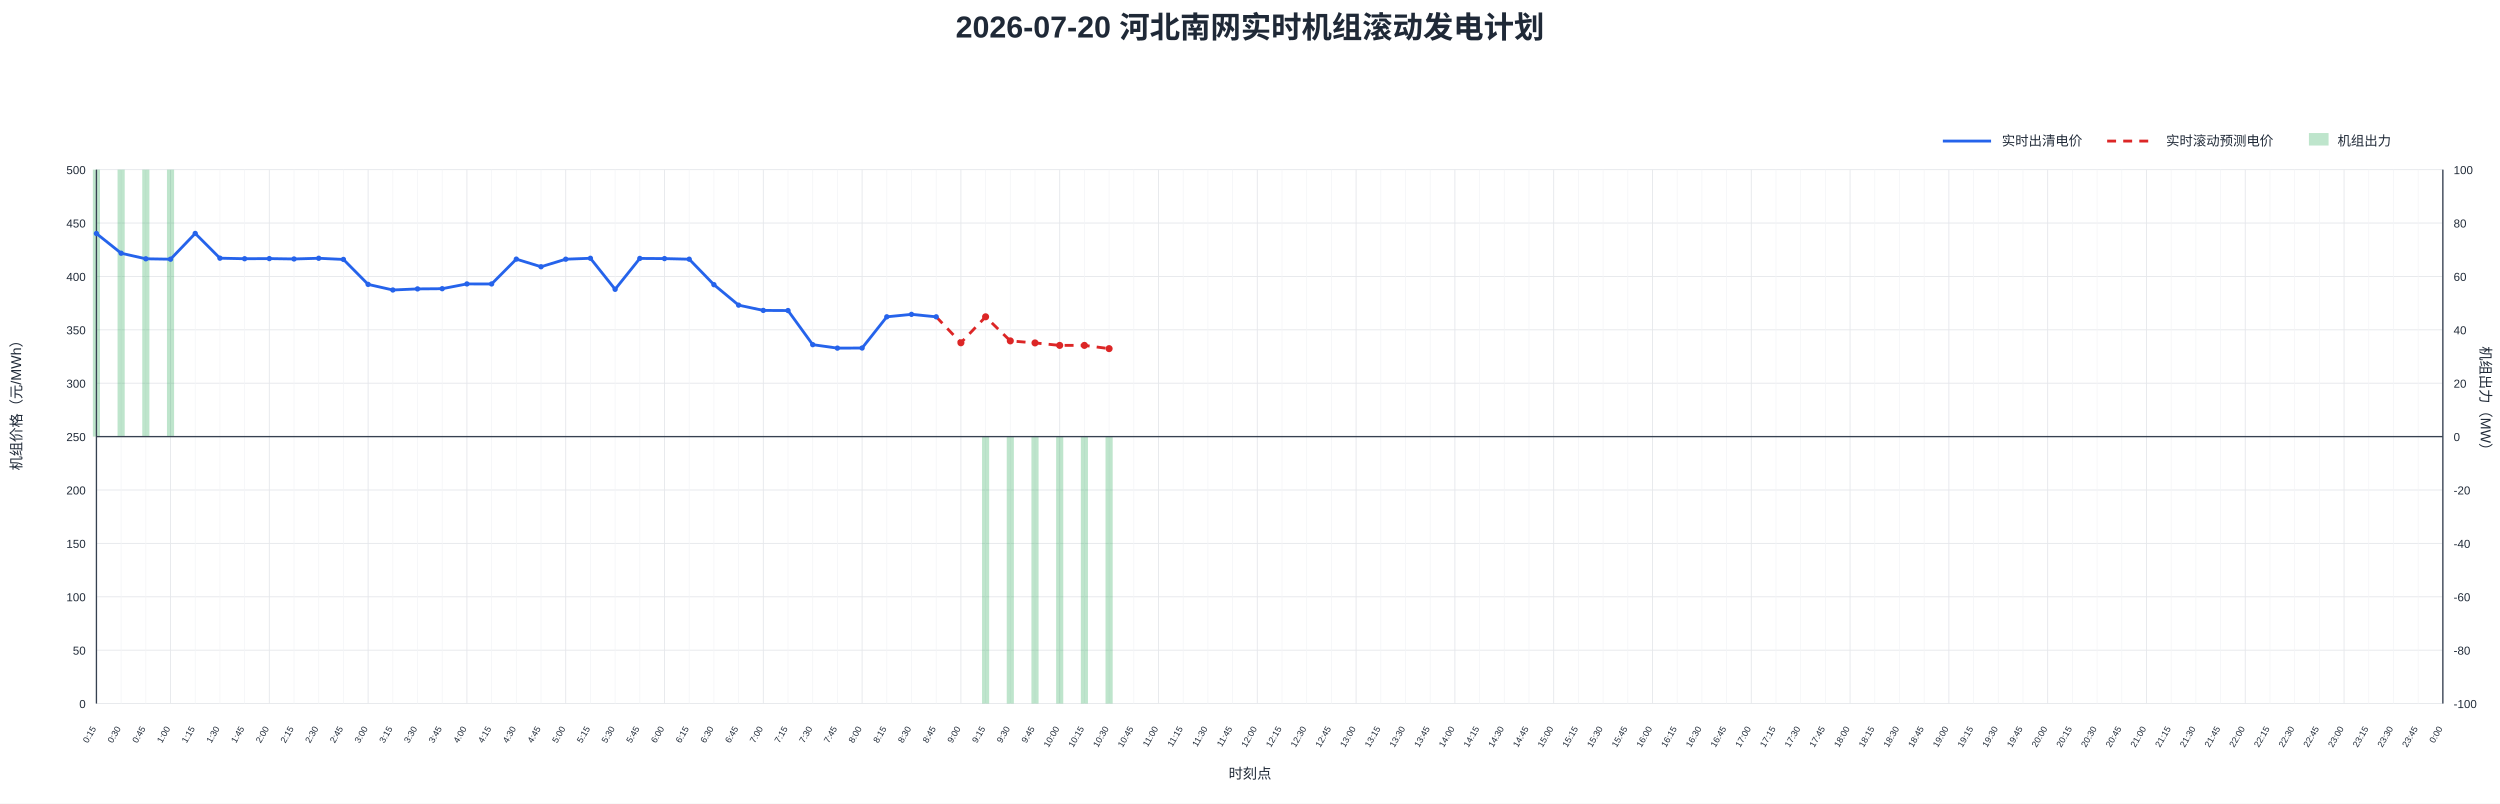
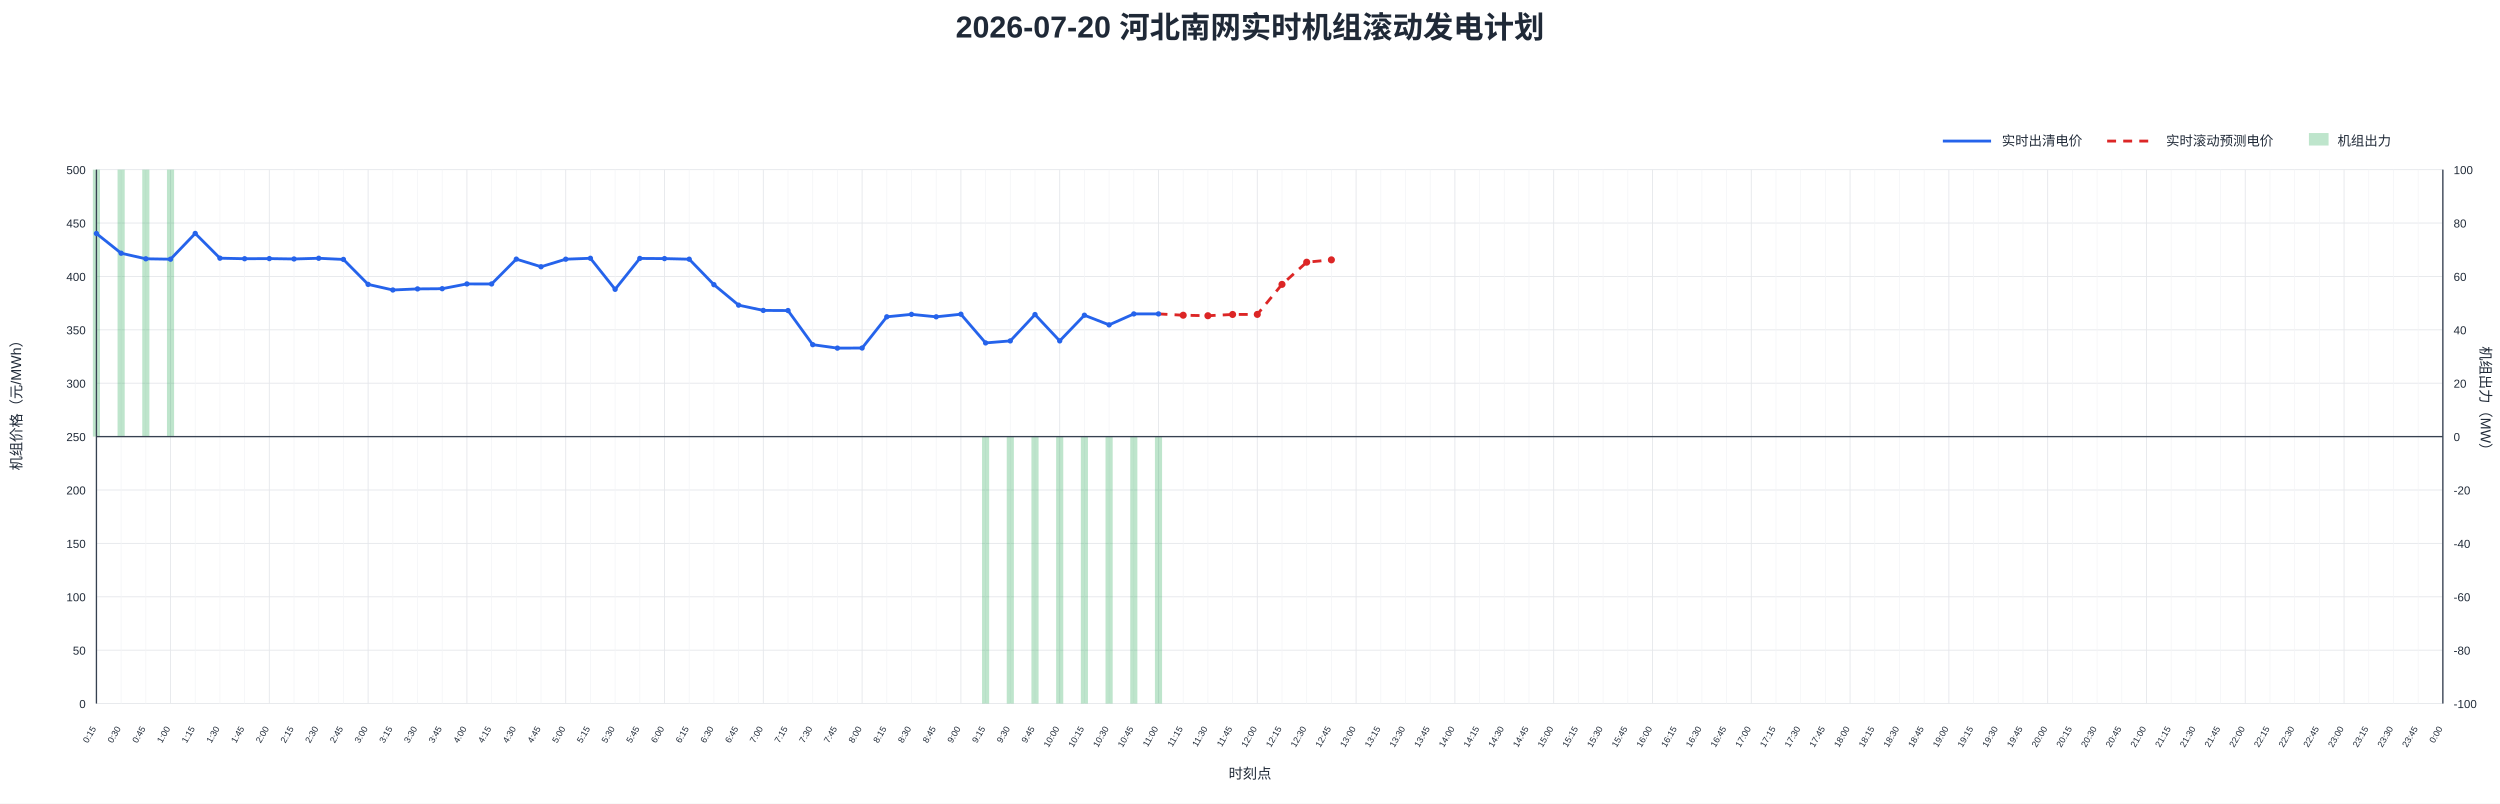
<svg xmlns="http://www.w3.org/2000/svg" width="2800" height="900" viewBox="0 0 2800 900" data-plot-left="108" data-plot-right="2736" data-plot-top="190" data-plot-bottom="788">
  <style>
text{font-family:'Microsoft YaHei','SimHei',Arial,sans-serif;fill:#1f2937}
.axis{stroke:#374151;stroke-width:1.5}
.grid{stroke:#e5e7eb;stroke-width:1}
.minor{stroke:#f3f4f6;stroke-width:0.8}
.actual{fill:none;stroke:#2563eb;stroke-width:3.2}
.forecast{fill:none;stroke:#dc2626;stroke-width:3.2;stroke-dasharray:10 8}
.bar{fill:#16a34a;fill-opacity:0.28}
.hover-zone{fill:#ffffff;fill-opacity:0;cursor:crosshair}
.hover-line{stroke:#111827;stroke-width:1.4;stroke-dasharray:6 5;opacity:0}
.tooltip{opacity:0;pointer-events:none}
.tooltip-bg{fill:#111827;fill-opacity:.72;stroke:#ffffff;stroke-width:1.2}
.tooltip text{fill:#ffffff;font-size:15px}
</style>
  <rect width="100%" height="100%" fill="#ffffff" />
  <text x="1400.0" y="42" text-anchor="middle" font-size="34" font-weight="700">2026-07-20 河北南网实时机组滚动发电计划</text>
  <text x="2748" y="793.00" text-anchor="start" font-size="13" fill="#166534">-100</text>
  <text x="2748" y="733.20" text-anchor="start" font-size="13" fill="#166534">-80</text>
  <text x="2748" y="673.40" text-anchor="start" font-size="13" fill="#166534">-60</text>
  <text x="2748" y="613.60" text-anchor="start" font-size="13" fill="#166534">-40</text>
  <text x="2748" y="553.80" text-anchor="start" font-size="13" fill="#166534">-20</text>
  <text x="2748" y="494.00" text-anchor="start" font-size="13" fill="#166534">0</text>
  <text x="2748" y="434.20" text-anchor="start" font-size="13" fill="#166534">20</text>
  <text x="2748" y="374.40" text-anchor="start" font-size="13" fill="#166534">40</text>
  <text x="2748" y="314.60" text-anchor="start" font-size="13" fill="#166534">60</text>
  <text x="2748" y="254.80" text-anchor="start" font-size="13" fill="#166534">80</text>
  <text x="2748" y="195.00" text-anchor="start" font-size="13" fill="#166534">100</text>
  <line class="grid" x1="108" y1="788.00" x2="2736" y2="788.00" />
  <text x="96" y="793.00" text-anchor="end" font-size="13">0</text>
  <line class="grid" x1="108" y1="728.20" x2="2736" y2="728.20" />
  <text x="96" y="733.20" text-anchor="end" font-size="13">50</text>
  <line class="grid" x1="108" y1="668.40" x2="2736" y2="668.40" />
  <text x="96" y="673.40" text-anchor="end" font-size="13">100</text>
  <line class="grid" x1="108" y1="608.60" x2="2736" y2="608.60" />
  <text x="96" y="613.60" text-anchor="end" font-size="13">150</text>
  <line class="grid" x1="108" y1="548.80" x2="2736" y2="548.80" />
  <text x="96" y="553.80" text-anchor="end" font-size="13">200</text>
  <line class="grid" x1="108" y1="489.00" x2="2736" y2="489.00" />
  <text x="96" y="494.00" text-anchor="end" font-size="13">250</text>
  <line class="grid" x1="108" y1="429.20" x2="2736" y2="429.20" />
  <text x="96" y="434.20" text-anchor="end" font-size="13">300</text>
  <line class="grid" x1="108" y1="369.40" x2="2736" y2="369.40" />
  <text x="96" y="374.40" text-anchor="end" font-size="13">350</text>
  <line class="grid" x1="108" y1="309.60" x2="2736" y2="309.60" />
  <text x="96" y="314.60" text-anchor="end" font-size="13">400</text>
  <line class="grid" x1="108" y1="249.80" x2="2736" y2="249.80" />
  <text x="96" y="254.80" text-anchor="end" font-size="13">450</text>
  <line class="grid" x1="108" y1="190.00" x2="2736" y2="190.00" />
  <text x="96" y="195.00" text-anchor="end" font-size="13">500</text>
  <line class="grid minor" x1="108.00" y1="190" x2="108.00" y2="788" />
  <text x="108.00" y="816" text-anchor="end" font-size="10" transform="rotate(-60 108.00 816)">0:15</text>
  <line class="grid minor" x1="135.66" y1="190" x2="135.66" y2="788" />
  <text x="135.66" y="816" text-anchor="end" font-size="10" transform="rotate(-60 135.66 816)">0:30</text>
  <line class="grid minor" x1="163.33" y1="190" x2="163.33" y2="788" />
  <text x="163.33" y="816" text-anchor="end" font-size="10" transform="rotate(-60 163.33 816)">0:45</text>
  <line class="grid" x1="190.99" y1="190" x2="190.99" y2="788" />
  <text x="190.99" y="816" text-anchor="end" font-size="10" transform="rotate(-60 190.99 816)">1:00</text>
  <line class="grid minor" x1="218.65" y1="190" x2="218.65" y2="788" />
  <text x="218.65" y="816" text-anchor="end" font-size="10" transform="rotate(-60 218.65 816)">1:15</text>
  <line class="grid minor" x1="246.32" y1="190" x2="246.32" y2="788" />
  <text x="246.32" y="816" text-anchor="end" font-size="10" transform="rotate(-60 246.32 816)">1:30</text>
  <line class="grid minor" x1="273.98" y1="190" x2="273.98" y2="788" />
  <text x="273.98" y="816" text-anchor="end" font-size="10" transform="rotate(-60 273.98 816)">1:45</text>
  <line class="grid" x1="301.64" y1="190" x2="301.64" y2="788" />
  <text x="301.64" y="816" text-anchor="end" font-size="10" transform="rotate(-60 301.64 816)">2:00</text>
  <line class="grid minor" x1="329.31" y1="190" x2="329.31" y2="788" />
  <text x="329.31" y="816" text-anchor="end" font-size="10" transform="rotate(-60 329.31 816)">2:15</text>
  <line class="grid minor" x1="356.97" y1="190" x2="356.97" y2="788" />
  <text x="356.97" y="816" text-anchor="end" font-size="10" transform="rotate(-60 356.97 816)">2:30</text>
  <line class="grid minor" x1="384.63" y1="190" x2="384.63" y2="788" />
  <text x="384.63" y="816" text-anchor="end" font-size="10" transform="rotate(-60 384.63 816)">2:45</text>
  <line class="grid" x1="412.29" y1="190" x2="412.29" y2="788" />
  <text x="412.29" y="816" text-anchor="end" font-size="10" transform="rotate(-60 412.29 816)">3:00</text>
  <line class="grid minor" x1="439.96" y1="190" x2="439.96" y2="788" />
  <text x="439.96" y="816" text-anchor="end" font-size="10" transform="rotate(-60 439.96 816)">3:15</text>
  <line class="grid minor" x1="467.62" y1="190" x2="467.62" y2="788" />
  <text x="467.62" y="816" text-anchor="end" font-size="10" transform="rotate(-60 467.62 816)">3:30</text>
  <line class="grid minor" x1="495.28" y1="190" x2="495.28" y2="788" />
  <text x="495.28" y="816" text-anchor="end" font-size="10" transform="rotate(-60 495.28 816)">3:45</text>
  <line class="grid" x1="522.95" y1="190" x2="522.95" y2="788" />
  <text x="522.95" y="816" text-anchor="end" font-size="10" transform="rotate(-60 522.95 816)">4:00</text>
  <line class="grid minor" x1="550.61" y1="190" x2="550.61" y2="788" />
  <text x="550.61" y="816" text-anchor="end" font-size="10" transform="rotate(-60 550.61 816)">4:15</text>
  <line class="grid minor" x1="578.27" y1="190" x2="578.27" y2="788" />
  <text x="578.27" y="816" text-anchor="end" font-size="10" transform="rotate(-60 578.27 816)">4:30</text>
  <line class="grid minor" x1="605.94" y1="190" x2="605.94" y2="788" />
  <text x="605.94" y="816" text-anchor="end" font-size="10" transform="rotate(-60 605.94 816)">4:45</text>
  <line class="grid" x1="633.60" y1="190" x2="633.60" y2="788" />
  <text x="633.60" y="816" text-anchor="end" font-size="10" transform="rotate(-60 633.60 816)">5:00</text>
  <line class="grid minor" x1="661.26" y1="190" x2="661.26" y2="788" />
  <text x="661.26" y="816" text-anchor="end" font-size="10" transform="rotate(-60 661.26 816)">5:15</text>
  <line class="grid minor" x1="688.93" y1="190" x2="688.93" y2="788" />
  <text x="688.93" y="816" text-anchor="end" font-size="10" transform="rotate(-60 688.93 816)">5:30</text>
  <line class="grid minor" x1="716.59" y1="190" x2="716.59" y2="788" />
  <text x="716.59" y="816" text-anchor="end" font-size="10" transform="rotate(-60 716.59 816)">5:45</text>
  <line class="grid" x1="744.25" y1="190" x2="744.25" y2="788" />
  <text x="744.25" y="816" text-anchor="end" font-size="10" transform="rotate(-60 744.25 816)">6:00</text>
  <line class="grid minor" x1="771.92" y1="190" x2="771.92" y2="788" />
  <text x="771.92" y="816" text-anchor="end" font-size="10" transform="rotate(-60 771.92 816)">6:15</text>
  <line class="grid minor" x1="799.58" y1="190" x2="799.58" y2="788" />
  <text x="799.58" y="816" text-anchor="end" font-size="10" transform="rotate(-60 799.58 816)">6:30</text>
  <line class="grid minor" x1="827.24" y1="190" x2="827.24" y2="788" />
  <text x="827.24" y="816" text-anchor="end" font-size="10" transform="rotate(-60 827.24 816)">6:45</text>
  <line class="grid" x1="854.91" y1="190" x2="854.91" y2="788" />
  <text x="854.91" y="816" text-anchor="end" font-size="10" transform="rotate(-60 854.91 816)">7:00</text>
  <line class="grid minor" x1="882.57" y1="190" x2="882.57" y2="788" />
  <text x="882.57" y="816" text-anchor="end" font-size="10" transform="rotate(-60 882.57 816)">7:15</text>
  <line class="grid minor" x1="910.23" y1="190" x2="910.23" y2="788" />
  <text x="910.23" y="816" text-anchor="end" font-size="10" transform="rotate(-60 910.23 816)">7:30</text>
  <line class="grid minor" x1="937.89" y1="190" x2="937.89" y2="788" />
  <text x="937.89" y="816" text-anchor="end" font-size="10" transform="rotate(-60 937.89 816)">7:45</text>
  <line class="grid" x1="965.56" y1="190" x2="965.56" y2="788" />
  <text x="965.56" y="816" text-anchor="end" font-size="10" transform="rotate(-60 965.56 816)">8:00</text>
  <line class="grid minor" x1="993.22" y1="190" x2="993.22" y2="788" />
  <text x="993.22" y="816" text-anchor="end" font-size="10" transform="rotate(-60 993.22 816)">8:15</text>
  <line class="grid minor" x1="1020.88" y1="190" x2="1020.88" y2="788" />
  <text x="1020.88" y="816" text-anchor="end" font-size="10" transform="rotate(-60 1020.88 816)">8:30</text>
  <line class="grid minor" x1="1048.55" y1="190" x2="1048.55" y2="788" />
  <text x="1048.55" y="816" text-anchor="end" font-size="10" transform="rotate(-60 1048.55 816)">8:45</text>
  <line class="grid" x1="1076.21" y1="190" x2="1076.21" y2="788" />
  <text x="1076.21" y="816" text-anchor="end" font-size="10" transform="rotate(-60 1076.21 816)">9:00</text>
  <line class="grid minor" x1="1103.87" y1="190" x2="1103.87" y2="788" />
  <text x="1103.87" y="816" text-anchor="end" font-size="10" transform="rotate(-60 1103.87 816)">9:15</text>
  <line class="grid minor" x1="1131.54" y1="190" x2="1131.54" y2="788" />
  <text x="1131.54" y="816" text-anchor="end" font-size="10" transform="rotate(-60 1131.54 816)">9:30</text>
  <line class="grid minor" x1="1159.20" y1="190" x2="1159.20" y2="788" />
  <text x="1159.20" y="816" text-anchor="end" font-size="10" transform="rotate(-60 1159.20 816)">9:45</text>
  <line class="grid" x1="1186.86" y1="190" x2="1186.86" y2="788" />
  <text x="1186.86" y="816" text-anchor="end" font-size="10" transform="rotate(-60 1186.86 816)">10:00</text>
  <line class="grid minor" x1="1214.53" y1="190" x2="1214.53" y2="788" />
  <text x="1214.53" y="816" text-anchor="end" font-size="10" transform="rotate(-60 1214.53 816)">10:15</text>
  <line class="grid minor" x1="1242.19" y1="190" x2="1242.19" y2="788" />
  <text x="1242.19" y="816" text-anchor="end" font-size="10" transform="rotate(-60 1242.19 816)">10:30</text>
  <line class="grid minor" x1="1269.85" y1="190" x2="1269.85" y2="788" />
  <text x="1269.85" y="816" text-anchor="end" font-size="10" transform="rotate(-60 1269.85 816)">10:45</text>
  <line class="grid" x1="1297.52" y1="190" x2="1297.52" y2="788" />
  <text x="1297.52" y="816" text-anchor="end" font-size="10" transform="rotate(-60 1297.52 816)">11:00</text>
  <line class="grid minor" x1="1325.18" y1="190" x2="1325.18" y2="788" />
  <text x="1325.18" y="816" text-anchor="end" font-size="10" transform="rotate(-60 1325.18 816)">11:15</text>
  <line class="grid minor" x1="1352.84" y1="190" x2="1352.84" y2="788" />
  <text x="1352.84" y="816" text-anchor="end" font-size="10" transform="rotate(-60 1352.84 816)">11:30</text>
  <line class="grid minor" x1="1380.51" y1="190" x2="1380.51" y2="788" />
  <text x="1380.51" y="816" text-anchor="end" font-size="10" transform="rotate(-60 1380.51 816)">11:45</text>
  <line class="grid" x1="1408.17" y1="190" x2="1408.17" y2="788" />
  <text x="1408.17" y="816" text-anchor="end" font-size="10" transform="rotate(-60 1408.17 816)">12:00</text>
  <line class="grid minor" x1="1435.83" y1="190" x2="1435.83" y2="788" />
  <text x="1435.83" y="816" text-anchor="end" font-size="10" transform="rotate(-60 1435.83 816)">12:15</text>
  <line class="grid minor" x1="1463.49" y1="190" x2="1463.49" y2="788" />
  <text x="1463.49" y="816" text-anchor="end" font-size="10" transform="rotate(-60 1463.49 816)">12:30</text>
  <line class="grid minor" x1="1491.16" y1="190" x2="1491.16" y2="788" />
  <text x="1491.16" y="816" text-anchor="end" font-size="10" transform="rotate(-60 1491.16 816)">12:45</text>
  <line class="grid" x1="1518.82" y1="190" x2="1518.82" y2="788" />
  <text x="1518.82" y="816" text-anchor="end" font-size="10" transform="rotate(-60 1518.82 816)">13:00</text>
  <line class="grid minor" x1="1546.48" y1="190" x2="1546.48" y2="788" />
  <text x="1546.48" y="816" text-anchor="end" font-size="10" transform="rotate(-60 1546.48 816)">13:15</text>
  <line class="grid minor" x1="1574.15" y1="190" x2="1574.15" y2="788" />
  <text x="1574.15" y="816" text-anchor="end" font-size="10" transform="rotate(-60 1574.15 816)">13:30</text>
  <line class="grid minor" x1="1601.81" y1="190" x2="1601.81" y2="788" />
  <text x="1601.81" y="816" text-anchor="end" font-size="10" transform="rotate(-60 1601.81 816)">13:45</text>
  <line class="grid" x1="1629.47" y1="190" x2="1629.47" y2="788" />
  <text x="1629.47" y="816" text-anchor="end" font-size="10" transform="rotate(-60 1629.47 816)">14:00</text>
  <line class="grid minor" x1="1657.14" y1="190" x2="1657.14" y2="788" />
  <text x="1657.14" y="816" text-anchor="end" font-size="10" transform="rotate(-60 1657.14 816)">14:15</text>
  <line class="grid minor" x1="1684.80" y1="190" x2="1684.80" y2="788" />
  <text x="1684.80" y="816" text-anchor="end" font-size="10" transform="rotate(-60 1684.80 816)">14:30</text>
  <line class="grid minor" x1="1712.46" y1="190" x2="1712.46" y2="788" />
  <text x="1712.46" y="816" text-anchor="end" font-size="10" transform="rotate(-60 1712.46 816)">14:45</text>
  <line class="grid" x1="1740.13" y1="190" x2="1740.13" y2="788" />
  <text x="1740.13" y="816" text-anchor="end" font-size="10" transform="rotate(-60 1740.13 816)">15:00</text>
  <line class="grid minor" x1="1767.79" y1="190" x2="1767.79" y2="788" />
  <text x="1767.79" y="816" text-anchor="end" font-size="10" transform="rotate(-60 1767.79 816)">15:15</text>
  <line class="grid minor" x1="1795.45" y1="190" x2="1795.45" y2="788" />
  <text x="1795.45" y="816" text-anchor="end" font-size="10" transform="rotate(-60 1795.45 816)">15:30</text>
  <line class="grid minor" x1="1823.12" y1="190" x2="1823.12" y2="788" />
  <text x="1823.12" y="816" text-anchor="end" font-size="10" transform="rotate(-60 1823.12 816)">15:45</text>
  <line class="grid" x1="1850.78" y1="190" x2="1850.78" y2="788" />
  <text x="1850.78" y="816" text-anchor="end" font-size="10" transform="rotate(-60 1850.78 816)">16:00</text>
  <line class="grid minor" x1="1878.44" y1="190" x2="1878.44" y2="788" />
  <text x="1878.44" y="816" text-anchor="end" font-size="10" transform="rotate(-60 1878.44 816)">16:15</text>
  <line class="grid minor" x1="1906.11" y1="190" x2="1906.11" y2="788" />
  <text x="1906.11" y="816" text-anchor="end" font-size="10" transform="rotate(-60 1906.11 816)">16:30</text>
  <line class="grid minor" x1="1933.77" y1="190" x2="1933.77" y2="788" />
  <text x="1933.77" y="816" text-anchor="end" font-size="10" transform="rotate(-60 1933.77 816)">16:45</text>
  <line class="grid" x1="1961.43" y1="190" x2="1961.43" y2="788" />
  <text x="1961.43" y="816" text-anchor="end" font-size="10" transform="rotate(-60 1961.43 816)">17:00</text>
  <line class="grid minor" x1="1989.09" y1="190" x2="1989.09" y2="788" />
  <text x="1989.09" y="816" text-anchor="end" font-size="10" transform="rotate(-60 1989.09 816)">17:15</text>
  <line class="grid minor" x1="2016.76" y1="190" x2="2016.76" y2="788" />
  <text x="2016.76" y="816" text-anchor="end" font-size="10" transform="rotate(-60 2016.76 816)">17:30</text>
  <line class="grid minor" x1="2044.42" y1="190" x2="2044.42" y2="788" />
  <text x="2044.42" y="816" text-anchor="end" font-size="10" transform="rotate(-60 2044.42 816)">17:45</text>
  <line class="grid" x1="2072.08" y1="190" x2="2072.08" y2="788" />
  <text x="2072.08" y="816" text-anchor="end" font-size="10" transform="rotate(-60 2072.08 816)">18:00</text>
  <line class="grid minor" x1="2099.75" y1="190" x2="2099.75" y2="788" />
  <text x="2099.75" y="816" text-anchor="end" font-size="10" transform="rotate(-60 2099.75 816)">18:15</text>
  <line class="grid minor" x1="2127.41" y1="190" x2="2127.41" y2="788" />
  <text x="2127.41" y="816" text-anchor="end" font-size="10" transform="rotate(-60 2127.41 816)">18:30</text>
  <line class="grid minor" x1="2155.07" y1="190" x2="2155.07" y2="788" />
  <text x="2155.07" y="816" text-anchor="end" font-size="10" transform="rotate(-60 2155.07 816)">18:45</text>
  <line class="grid" x1="2182.74" y1="190" x2="2182.74" y2="788" />
  <text x="2182.74" y="816" text-anchor="end" font-size="10" transform="rotate(-60 2182.74 816)">19:00</text>
  <line class="grid minor" x1="2210.40" y1="190" x2="2210.40" y2="788" />
  <text x="2210.40" y="816" text-anchor="end" font-size="10" transform="rotate(-60 2210.40 816)">19:15</text>
  <line class="grid minor" x1="2238.06" y1="190" x2="2238.06" y2="788" />
  <text x="2238.06" y="816" text-anchor="end" font-size="10" transform="rotate(-60 2238.06 816)">19:30</text>
  <line class="grid minor" x1="2265.73" y1="190" x2="2265.73" y2="788" />
  <text x="2265.73" y="816" text-anchor="end" font-size="10" transform="rotate(-60 2265.73 816)">19:45</text>
  <line class="grid" x1="2293.39" y1="190" x2="2293.39" y2="788" />
  <text x="2293.39" y="816" text-anchor="end" font-size="10" transform="rotate(-60 2293.39 816)">20:00</text>
  <line class="grid minor" x1="2321.05" y1="190" x2="2321.05" y2="788" />
  <text x="2321.05" y="816" text-anchor="end" font-size="10" transform="rotate(-60 2321.05 816)">20:15</text>
  <line class="grid minor" x1="2348.72" y1="190" x2="2348.72" y2="788" />
  <text x="2348.72" y="816" text-anchor="end" font-size="10" transform="rotate(-60 2348.72 816)">20:30</text>
  <line class="grid minor" x1="2376.38" y1="190" x2="2376.38" y2="788" />
  <text x="2376.38" y="816" text-anchor="end" font-size="10" transform="rotate(-60 2376.38 816)">20:45</text>
  <line class="grid" x1="2404.04" y1="190" x2="2404.04" y2="788" />
  <text x="2404.04" y="816" text-anchor="end" font-size="10" transform="rotate(-60 2404.04 816)">21:00</text>
  <line class="grid minor" x1="2431.71" y1="190" x2="2431.71" y2="788" />
  <text x="2431.71" y="816" text-anchor="end" font-size="10" transform="rotate(-60 2431.71 816)">21:15</text>
  <line class="grid minor" x1="2459.37" y1="190" x2="2459.37" y2="788" />
  <text x="2459.37" y="816" text-anchor="end" font-size="10" transform="rotate(-60 2459.37 816)">21:30</text>
  <line class="grid minor" x1="2487.03" y1="190" x2="2487.03" y2="788" />
  <text x="2487.03" y="816" text-anchor="end" font-size="10" transform="rotate(-60 2487.03 816)">21:45</text>
  <line class="grid" x1="2514.69" y1="190" x2="2514.69" y2="788" />
  <text x="2514.69" y="816" text-anchor="end" font-size="10" transform="rotate(-60 2514.69 816)">22:00</text>
  <line class="grid minor" x1="2542.36" y1="190" x2="2542.36" y2="788" />
  <text x="2542.36" y="816" text-anchor="end" font-size="10" transform="rotate(-60 2542.36 816)">22:15</text>
  <line class="grid minor" x1="2570.02" y1="190" x2="2570.02" y2="788" />
  <text x="2570.02" y="816" text-anchor="end" font-size="10" transform="rotate(-60 2570.02 816)">22:30</text>
  <line class="grid minor" x1="2597.68" y1="190" x2="2597.68" y2="788" />
  <text x="2597.68" y="816" text-anchor="end" font-size="10" transform="rotate(-60 2597.68 816)">22:45</text>
  <line class="grid" x1="2625.35" y1="190" x2="2625.35" y2="788" />
  <text x="2625.35" y="816" text-anchor="end" font-size="10" transform="rotate(-60 2625.35 816)">23:00</text>
  <line class="grid minor" x1="2653.01" y1="190" x2="2653.01" y2="788" />
  <text x="2653.01" y="816" text-anchor="end" font-size="10" transform="rotate(-60 2653.01 816)">23:15</text>
  <line class="grid minor" x1="2680.67" y1="190" x2="2680.67" y2="788" />
  <text x="2680.67" y="816" text-anchor="end" font-size="10" transform="rotate(-60 2680.67 816)">23:30</text>
  <line class="grid minor" x1="2708.34" y1="190" x2="2708.34" y2="788" />
  <text x="2708.34" y="816" text-anchor="end" font-size="10" transform="rotate(-60 2708.34 816)">23:45</text>
  <line class="grid" x1="2736.00" y1="190" x2="2736.00" y2="788" />
  <text x="2736.00" y="816" text-anchor="end" font-size="10" transform="rotate(-60 2736.00 816)">0:00</text>
  <rect class="bar" x="104.00" y="190.00" width="8" height="299.00" />
  <rect class="bar" x="131.66" y="190.00" width="8" height="299.00" />
  <rect class="bar" x="159.33" y="190.00" width="8" height="299.00" />
  <rect class="bar" x="186.99" y="190.00" width="8" height="299.00" />
  <rect class="bar" x="214.65" y="489.00" width="8" height="0.00" />
  <rect class="bar" x="242.32" y="489.00" width="8" height="0.00" />
  <rect class="bar" x="269.98" y="489.00" width="8" height="0.00" />
  <rect class="bar" x="297.64" y="489.00" width="8" height="0.00" />
  <rect class="bar" x="325.31" y="489.00" width="8" height="0.00" />
  <rect class="bar" x="352.97" y="489.00" width="8" height="0.00" />
  <rect class="bar" x="380.63" y="489.00" width="8" height="0.00" />
  <rect class="bar" x="408.29" y="489.00" width="8" height="0.00" />
  <rect class="bar" x="435.96" y="489.00" width="8" height="0.00" />
  <rect class="bar" x="463.62" y="489.00" width="8" height="0.00" />
  <rect class="bar" x="491.28" y="489.00" width="8" height="0.00" />
  <rect class="bar" x="518.95" y="489.00" width="8" height="0.00" />
  <rect class="bar" x="546.61" y="489.00" width="8" height="0.00" />
  <rect class="bar" x="574.27" y="489.00" width="8" height="0.00" />
  <rect class="bar" x="601.94" y="489.00" width="8" height="0.00" />
  <rect class="bar" x="629.60" y="489.00" width="8" height="0.00" />
  <rect class="bar" x="657.26" y="489.00" width="8" height="0.00" />
  <rect class="bar" x="684.93" y="489.00" width="8" height="0.00" />
  <rect class="bar" x="712.59" y="489.00" width="8" height="0.00" />
  <rect class="bar" x="740.25" y="489.00" width="8" height="0.00" />
  <rect class="bar" x="767.92" y="489.00" width="8" height="0.00" />
  <rect class="bar" x="795.58" y="489.00" width="8" height="0.00" />
  <rect class="bar" x="823.24" y="489.00" width="8" height="0.00" />
  <rect class="bar" x="850.91" y="489.00" width="8" height="0.00" />
  <rect class="bar" x="878.57" y="489.00" width="8" height="0.00" />
  <rect class="bar" x="906.23" y="489.00" width="8" height="0.00" />
  <rect class="bar" x="933.89" y="489.00" width="8" height="0.00" />
  <rect class="bar" x="961.56" y="489.00" width="8" height="0.00" />
  <rect class="bar" x="989.22" y="489.00" width="8" height="0.00" />
  <rect class="bar" x="1016.88" y="489.00" width="8" height="0.00" />
  <rect class="bar" x="1044.55" y="489.00" width="8" height="0.00" />
  <rect class="bar" x="1072.21" y="489.00" width="8" height="0.00" />
  <rect class="bar" x="1099.87" y="489.00" width="8" height="299.00" />
  <rect class="bar" x="1127.54" y="489.00" width="8" height="299.00" />
  <rect class="bar" x="1155.20" y="489.00" width="8" height="299.00" />
  <rect class="bar" x="1182.86" y="489.00" width="8" height="299.00" />
  <rect class="bar" x="1210.53" y="489.00" width="8" height="299.00" />
  <rect class="bar" x="1238.19" y="489.00" width="8" height="299.00" />
+   <rect class="bar" x="1265.85" y="489.00" width="8" height="299.00" />
+   <rect class="bar" x="1293.52" y="489.00" width="8" height="299.00" />
+   <rect class="bar" x="1321.18" y="489.00" width="8" height="0.00" />
+   <rect class="bar" x="1348.84" y="489.00" width="8" height="0.00" />
+   <rect class="bar" x="1376.51" y="489.00" width="8" height="0.00" />
+   <rect class="bar" x="1404.17" y="489.00" width="8" height="0.00" />
+   <rect class="bar" x="1431.83" y="489.00" width="8" height="0.00" />
+   <rect class="bar" x="1459.49" y="489.00" width="8" height="0.00" />
+   <rect class="bar" x="1487.16" y="489.00" width="8" height="0.00" />
  <line class="axis" x1="108" y1="489.00" x2="2736" y2="489.00" />
  <line class="axis" x1="108" y1="190" x2="108" y2="788" />
  <line class="axis" x1="2736" y1="190" x2="2736" y2="788" />
  <text x="1400.0" y="872" text-anchor="middle" font-size="16">时刻点</text>
  <text x="24" y="450.0" text-anchor="middle" font-size="16" transform="rotate(-90 24 450.0)">机组价格（元/MWh）</text>
  <text x="2778" y="450.0" text-anchor="middle" font-size="16" fill="#166534" transform="rotate(90 2778 450.0)">机组出力（MW）</text>
-   <polyline class="actual" points="108.00,261.56 135.66,283.61 163.33,289.85 190.99,290.30 218.65,261.45 246.32,289.17 273.98,289.78 301.64,289.63 329.31,290.05 356.97,289.27 384.63,290.56 412.29,318.51 439.96,324.79 467.62,323.57 495.28,323.34 522.95,318.00 550.61,318.03 578.27,290.22 605.94,298.75 633.60,290.30 661.26,289.27 688.93,324.02 716.59,289.44 744.25,289.63 771.92,290.30 799.58,318.82 827.24,341.77 854.91,347.67 882.57,347.82 910.23,386.02 937.89,389.90 965.56,389.79 993.22,354.82 1020.88,352.08 1048.55,354.82" />
-   <polyline class="forecast" points="1048.55,354.82 1076.21,383.90 1103.87,354.82 1131.54,381.80 1159.20,384.07 1186.86,386.84 1214.53,386.84 1242.19,390.46" />
+   <polyline class="actual" points="108.00,261.56 135.66,283.61 163.33,289.85 190.99,290.30 218.65,261.45 246.32,289.17 273.98,289.78 301.64,289.63 329.31,290.05 356.97,289.27 384.63,290.56 412.29,318.51 439.96,324.79 467.62,323.57 495.28,323.34 522.95,318.00 550.61,318.03 578.27,290.22 605.94,298.75 633.60,290.30 661.26,289.27 688.93,324.02 716.59,289.44 744.25,289.63 771.92,290.30 799.58,318.82 827.24,341.77 854.91,347.67 882.57,347.82 910.23,386.02 937.89,389.90 965.56,389.79 993.22,354.82 1020.88,352.08 1048.55,354.82 1076.21,351.93 1103.87,384.07 1131.54,381.80 1159.20,352.31 1186.86,381.80 1214.53,353.05 1242.19,363.85 1269.85,351.59 1297.52,351.57" />
+   <polyline class="forecast" points="1297.52,351.57 1325.18,353.05 1352.84,353.61 1380.51,352.20 1408.17,352.12 1435.83,318.51 1463.49,293.66 1491.16,291.04" />
  <circle cx="108.00" cy="261.56" r="3" fill="#2563eb" />
  <circle cx="135.66" cy="283.61" r="3" fill="#2563eb" />
  <circle cx="163.33" cy="289.85" r="3" fill="#2563eb" />
  <circle cx="190.99" cy="290.30" r="3" fill="#2563eb" />
  <circle cx="218.65" cy="261.45" r="3" fill="#2563eb" />
  <circle cx="246.32" cy="289.17" r="3" fill="#2563eb" />
  <circle cx="273.98" cy="289.78" r="3" fill="#2563eb" />
  <circle cx="301.64" cy="289.63" r="3" fill="#2563eb" />
  <circle cx="329.31" cy="290.05" r="3" fill="#2563eb" />
  <circle cx="356.97" cy="289.27" r="3" fill="#2563eb" />
  <circle cx="384.63" cy="290.56" r="3" fill="#2563eb" />
  <circle cx="412.29" cy="318.51" r="3" fill="#2563eb" />
  <circle cx="439.96" cy="324.79" r="3" fill="#2563eb" />
  <circle cx="467.62" cy="323.57" r="3" fill="#2563eb" />
  <circle cx="495.28" cy="323.34" r="3" fill="#2563eb" />
  <circle cx="522.95" cy="318.00" r="3" fill="#2563eb" />
  <circle cx="550.61" cy="318.03" r="3" fill="#2563eb" />
  <circle cx="578.27" cy="290.22" r="3" fill="#2563eb" />
  <circle cx="605.94" cy="298.75" r="3" fill="#2563eb" />
  <circle cx="633.60" cy="290.30" r="3" fill="#2563eb" />
  <circle cx="661.26" cy="289.27" r="3" fill="#2563eb" />
  <circle cx="688.93" cy="324.02" r="3" fill="#2563eb" />
  <circle cx="716.59" cy="289.44" r="3" fill="#2563eb" />
  <circle cx="744.25" cy="289.63" r="3" fill="#2563eb" />
  <circle cx="771.92" cy="290.30" r="3" fill="#2563eb" />
  <circle cx="799.58" cy="318.82" r="3" fill="#2563eb" />
  <circle cx="827.24" cy="341.77" r="3" fill="#2563eb" />
  <circle cx="854.91" cy="347.67" r="3" fill="#2563eb" />
  <circle cx="882.57" cy="347.82" r="3" fill="#2563eb" />
  <circle cx="910.23" cy="386.02" r="3" fill="#2563eb" />
  <circle cx="937.89" cy="389.90" r="3" fill="#2563eb" />
  <circle cx="965.56" cy="389.79" r="3" fill="#2563eb" />
  <circle cx="993.22" cy="354.82" r="3" fill="#2563eb" />
  <circle cx="1020.88" cy="352.08" r="3" fill="#2563eb" />
  <circle cx="1048.55" cy="354.82" r="3" fill="#2563eb" />
-   <circle cx="1076.21" cy="383.90" r="4" fill="#dc2626" />
-   <circle cx="1103.87" cy="354.82" r="4" fill="#dc2626" />
-   <circle cx="1131.54" cy="381.80" r="4" fill="#dc2626" />
-   <circle cx="1159.20" cy="384.07" r="4" fill="#dc2626" />
-   <circle cx="1186.86" cy="386.84" r="4" fill="#dc2626" />
-   <circle cx="1214.53" cy="386.84" r="4" fill="#dc2626" />
-   <circle cx="1242.19" cy="390.46" r="4" fill="#dc2626" />
+   <circle cx="1076.21" cy="351.93" r="3" fill="#2563eb" />
+   <circle cx="1103.87" cy="384.07" r="3" fill="#2563eb" />
+   <circle cx="1131.54" cy="381.80" r="3" fill="#2563eb" />
+   <circle cx="1159.20" cy="352.31" r="3" fill="#2563eb" />
+   <circle cx="1186.86" cy="381.80" r="3" fill="#2563eb" />
+   <circle cx="1214.53" cy="353.05" r="3" fill="#2563eb" />
+   <circle cx="1242.19" cy="363.85" r="3" fill="#2563eb" />
+   <circle cx="1269.85" cy="351.59" r="3" fill="#2563eb" />
+   <circle cx="1297.52" cy="351.57" r="3" fill="#2563eb" />
+   <circle cx="1325.18" cy="353.05" r="4" fill="#dc2626" />
+   <circle cx="1352.84" cy="353.61" r="4" fill="#dc2626" />
+   <circle cx="1380.51" cy="352.20" r="4" fill="#dc2626" />
+   <circle cx="1408.17" cy="352.12" r="4" fill="#dc2626" />
+   <circle cx="1435.83" cy="318.51" r="4" fill="#dc2626" />
+   <circle cx="1463.49" cy="293.66" r="4" fill="#dc2626" />
+   <circle cx="1491.16" cy="291.04" r="4" fill="#dc2626" />
  <line x1="2176" y1="158" x2="2230" y2="158" class="actual" />
  <text x="2242" y="163" font-size="15">实时出清电价</text>
  <line x1="2360" y1="158" x2="2414" y2="158" class="forecast" />
  <text x="2426" y="163" font-size="15">实时滚动预测电价</text>
  <rect class="bar" x="2586" y="149" width="22" height="14" />
  <text x="2618" y="163" font-size="15">机组出力</text>
  <line id="hover-line" class="hover-line" x1="108" y1="190" x2="108" y2="788" />
  <g id="tooltip" class="tooltip">
    <rect class="tooltip-bg" x="0" y="0" width="220" height="122" rx="8" />
    <text id="tip-time" x="14" y="30" />
    <text id="tip-output" x="14" y="57" />
    <text id="tip-price" x="14" y="84" />
    <text id="tip-forecast" x="14" y="111" />
  </g>
  <rect class="hover-zone" x="108.00" y="190" width="13.83" height="598" data-x="108.00" data-time="0:15" data-output="100 MW" data-actual-price="440.17 元/MWh" data-forecast-price="--" data-curve-y="261.56" />
  <rect class="hover-zone" x="121.83" y="190" width="27.66" height="598" data-x="135.66" data-time="0:30" data-output="100 MW" data-actual-price="421.73 元/MWh" data-forecast-price="--" data-curve-y="283.61" />
  <rect class="hover-zone" x="149.49" y="190" width="27.66" height="598" data-x="163.33" data-time="0:45" data-output="100 MW" data-actual-price="416.51 元/MWh" data-forecast-price="--" data-curve-y="289.85" />
  <rect class="hover-zone" x="177.16" y="190" width="27.66" height="598" data-x="190.99" data-time="1:00" data-output="100 MW" data-actual-price="416.14 元/MWh" data-forecast-price="--" data-curve-y="290.30" />
  <rect class="hover-zone" x="204.82" y="190" width="27.66" height="598" data-x="218.65" data-time="1:15" data-output="0 MW" data-actual-price="440.26 元/MWh" data-forecast-price="--" data-curve-y="261.45" />
  <rect class="hover-zone" x="232.48" y="190" width="27.66" height="598" data-x="246.32" data-time="1:30" data-output="0 MW" data-actual-price="417.08 元/MWh" data-forecast-price="--" data-curve-y="289.17" />
  <rect class="hover-zone" x="260.15" y="190" width="27.66" height="598" data-x="273.98" data-time="1:45" data-output="0 MW" data-actual-price="416.57 元/MWh" data-forecast-price="--" data-curve-y="289.78" />
  <rect class="hover-zone" x="287.81" y="190" width="27.66" height="598" data-x="301.64" data-time="2:00" data-output="0 MW" data-actual-price="416.70 元/MWh" data-forecast-price="--" data-curve-y="289.63" />
  <rect class="hover-zone" x="315.47" y="190" width="27.66" height="598" data-x="329.31" data-time="2:15" data-output="0 MW" data-actual-price="416.35 元/MWh" data-forecast-price="--" data-curve-y="290.05" />
  <rect class="hover-zone" x="343.14" y="190" width="27.66" height="598" data-x="356.97" data-time="2:30" data-output="0 MW" data-actual-price="417.00 元/MWh" data-forecast-price="--" data-curve-y="289.27" />
  <rect class="hover-zone" x="370.80" y="190" width="27.66" height="598" data-x="384.63" data-time="2:45" data-output="0 MW" data-actual-price="415.92 元/MWh" data-forecast-price="--" data-curve-y="290.56" />
  <rect class="hover-zone" x="398.46" y="190" width="27.66" height="598" data-x="412.29" data-time="3:00" data-output="0 MW" data-actual-price="392.55 元/MWh" data-forecast-price="--" data-curve-y="318.51" />
  <rect class="hover-zone" x="426.13" y="190" width="27.66" height="598" data-x="439.96" data-time="3:15" data-output="0 MW" data-actual-price="387.30 元/MWh" data-forecast-price="--" data-curve-y="324.79" />
  <rect class="hover-zone" x="453.79" y="190" width="27.66" height="598" data-x="467.62" data-time="3:30" data-output="0 MW" data-actual-price="388.32 元/MWh" data-forecast-price="--" data-curve-y="323.57" />
  <rect class="hover-zone" x="481.45" y="190" width="27.66" height="598" data-x="495.28" data-time="3:45" data-output="0 MW" data-actual-price="388.51 元/MWh" data-forecast-price="--" data-curve-y="323.34" />
  <rect class="hover-zone" x="509.12" y="190" width="27.66" height="598" data-x="522.95" data-time="4:00" data-output="0 MW" data-actual-price="392.98 元/MWh" data-forecast-price="--" data-curve-y="318.00" />
  <rect class="hover-zone" x="536.78" y="190" width="27.66" height="598" data-x="550.61" data-time="4:15" data-output="0 MW" data-actual-price="392.95 元/MWh" data-forecast-price="--" data-curve-y="318.03" />
  <rect class="hover-zone" x="564.44" y="190" width="27.66" height="598" data-x="578.27" data-time="4:30" data-output="0 MW" data-actual-price="416.20 元/MWh" data-forecast-price="--" data-curve-y="290.22" />
  <rect class="hover-zone" x="592.11" y="190" width="27.66" height="598" data-x="605.94" data-time="4:45" data-output="0 MW" data-actual-price="409.07 元/MWh" data-forecast-price="--" data-curve-y="298.75" />
  <rect class="hover-zone" x="619.77" y="190" width="27.66" height="598" data-x="633.60" data-time="5:00" data-output="0 MW" data-actual-price="416.14 元/MWh" data-forecast-price="--" data-curve-y="290.30" />
  <rect class="hover-zone" x="647.43" y="190" width="27.66" height="598" data-x="661.26" data-time="5:15" data-output="0 MW" data-actual-price="417.00 元/MWh" data-forecast-price="--" data-curve-y="289.27" />
  <rect class="hover-zone" x="675.09" y="190" width="27.66" height="598" data-x="688.93" data-time="5:30" data-output="0 MW" data-actual-price="387.94 元/MWh" data-forecast-price="--" data-curve-y="324.02" />
  <rect class="hover-zone" x="702.76" y="190" width="27.66" height="598" data-x="716.59" data-time="5:45" data-output="0 MW" data-actual-price="416.86 元/MWh" data-forecast-price="--" data-curve-y="289.44" />
  <rect class="hover-zone" x="730.42" y="190" width="27.66" height="598" data-x="744.25" data-time="6:00" data-output="0 MW" data-actual-price="416.70 元/MWh" data-forecast-price="--" data-curve-y="289.63" />
  <rect class="hover-zone" x="758.08" y="190" width="27.66" height="598" data-x="771.92" data-time="6:15" data-output="0 MW" data-actual-price="416.14 元/MWh" data-forecast-price="--" data-curve-y="290.30" />
  <rect class="hover-zone" x="785.75" y="190" width="27.66" height="598" data-x="799.58" data-time="6:30" data-output="0 MW" data-actual-price="392.29 元/MWh" data-forecast-price="--" data-curve-y="318.82" />
  <rect class="hover-zone" x="813.41" y="190" width="27.66" height="598" data-x="827.24" data-time="6:45" data-output="0 MW" data-actual-price="373.10 元/MWh" data-forecast-price="--" data-curve-y="341.77" />
  <rect class="hover-zone" x="841.07" y="190" width="27.66" height="598" data-x="854.91" data-time="7:00" data-output="0 MW" data-actual-price="368.17 元/MWh" data-forecast-price="--" data-curve-y="347.67" />
  <rect class="hover-zone" x="868.74" y="190" width="27.66" height="598" data-x="882.57" data-time="7:15" data-output="0 MW" data-actual-price="368.04 元/MWh" data-forecast-price="--" data-curve-y="347.82" />
  <rect class="hover-zone" x="896.40" y="190" width="27.66" height="598" data-x="910.23" data-time="7:30" data-output="0 MW" data-actual-price="336.10 元/MWh" data-forecast-price="--" data-curve-y="386.02" />
  <rect class="hover-zone" x="924.06" y="190" width="27.66" height="598" data-x="937.89" data-time="7:45" data-output="0 MW" data-actual-price="332.86 元/MWh" data-forecast-price="--" data-curve-y="389.90" />
  <rect class="hover-zone" x="951.73" y="190" width="27.66" height="598" data-x="965.56" data-time="8:00" data-output="0 MW" data-actual-price="332.95 元/MWh" data-forecast-price="--" data-curve-y="389.79" />
  <rect class="hover-zone" x="979.39" y="190" width="27.66" height="598" data-x="993.22" data-time="8:15" data-output="0 MW" data-actual-price="362.19 元/MWh" data-forecast-price="--" data-curve-y="354.82" />
  <rect class="hover-zone" x="1007.05" y="190" width="27.66" height="598" data-x="1020.88" data-time="8:30" data-output="0 MW" data-actual-price="364.48 元/MWh" data-forecast-price="--" data-curve-y="352.08" />
  <rect class="hover-zone" x="1034.72" y="190" width="27.66" height="598" data-x="1048.55" data-time="8:45" data-output="0 MW" data-actual-price="362.19 元/MWh" data-forecast-price="--" data-curve-y="354.82" />
-   <rect class="hover-zone" x="1062.38" y="190" width="27.66" height="598" data-x="1076.21" data-time="9:00" data-output="0 MW" data-actual-price="--" data-forecast-price="337.88 元/MWh" data-curve-y="383.90" />
-   <rect class="hover-zone" x="1090.04" y="190" width="27.66" height="598" data-x="1103.87" data-time="9:15" data-output="-100 MW" data-actual-price="--" data-forecast-price="362.19 元/MWh" data-curve-y="354.82" />
-   <rect class="hover-zone" x="1117.71" y="190" width="27.66" height="598" data-x="1131.54" data-time="9:30" data-output="-100 MW" data-actual-price="--" data-forecast-price="339.63 元/MWh" data-curve-y="381.80" />
-   <rect class="hover-zone" x="1145.37" y="190" width="27.66" height="598" data-x="1159.20" data-time="9:45" data-output="-100 MW" data-actual-price="--" data-forecast-price="337.73 元/MWh" data-curve-y="384.07" />
-   <rect class="hover-zone" x="1173.03" y="190" width="27.66" height="598" data-x="1186.86" data-time="10:00" data-output="-100 MW" data-actual-price="--" data-forecast-price="335.42 元/MWh" data-curve-y="386.84" />
-   <rect class="hover-zone" x="1200.69" y="190" width="27.66" height="598" data-x="1214.53" data-time="10:15" data-output="-100 MW" data-actual-price="--" data-forecast-price="335.42 元/MWh" data-curve-y="386.84" />
-   <rect class="hover-zone" x="1228.36" y="190" width="27.66" height="598" data-x="1242.19" data-time="10:30" data-output="-100 MW" data-actual-price="--" data-forecast-price="332.39 元/MWh" data-curve-y="390.46" />
-   <rect class="hover-zone" x="1256.02" y="190" width="27.66" height="598" data-x="1269.85" data-time="10:45" data-output="--" data-actual-price="--" data-forecast-price="--" data-curve-y="" />
-   <rect class="hover-zone" x="1283.68" y="190" width="27.66" height="598" data-x="1297.52" data-time="11:00" data-output="--" data-actual-price="--" data-forecast-price="--" data-curve-y="" />
-   <rect class="hover-zone" x="1311.35" y="190" width="27.66" height="598" data-x="1325.18" data-time="11:15" data-output="--" data-actual-price="--" data-forecast-price="--" data-curve-y="" />
-   <rect class="hover-zone" x="1339.01" y="190" width="27.66" height="598" data-x="1352.84" data-time="11:30" data-output="--" data-actual-price="--" data-forecast-price="--" data-curve-y="" />
-   <rect class="hover-zone" x="1366.67" y="190" width="27.66" height="598" data-x="1380.51" data-time="11:45" data-output="--" data-actual-price="--" data-forecast-price="--" data-curve-y="" />
-   <rect class="hover-zone" x="1394.34" y="190" width="27.66" height="598" data-x="1408.17" data-time="12:00" data-output="--" data-actual-price="--" data-forecast-price="--" data-curve-y="" />
-   <rect class="hover-zone" x="1422.00" y="190" width="27.66" height="598" data-x="1435.83" data-time="12:15" data-output="--" data-actual-price="--" data-forecast-price="--" data-curve-y="" />
-   <rect class="hover-zone" x="1449.66" y="190" width="27.66" height="598" data-x="1463.49" data-time="12:30" data-output="--" data-actual-price="--" data-forecast-price="--" data-curve-y="" />
-   <rect class="hover-zone" x="1477.33" y="190" width="27.66" height="598" data-x="1491.16" data-time="12:45" data-output="--" data-actual-price="--" data-forecast-price="--" data-curve-y="" />
+   <rect class="hover-zone" x="1062.38" y="190" width="27.66" height="598" data-x="1076.21" data-time="9:00" data-output="0 MW" data-actual-price="364.61 元/MWh" data-forecast-price="--" data-curve-y="351.93" />
+   <rect class="hover-zone" x="1090.04" y="190" width="27.66" height="598" data-x="1103.87" data-time="9:15" data-output="-100 MW" data-actual-price="337.73 元/MWh" data-forecast-price="--" data-curve-y="384.07" />
+   <rect class="hover-zone" x="1117.71" y="190" width="27.66" height="598" data-x="1131.54" data-time="9:30" data-output="-100 MW" data-actual-price="339.63 元/MWh" data-forecast-price="--" data-curve-y="381.80" />
+   <rect class="hover-zone" x="1145.37" y="190" width="27.66" height="598" data-x="1159.20" data-time="9:45" data-output="-100 MW" data-actual-price="364.29 元/MWh" data-forecast-price="--" data-curve-y="352.31" />
+   <rect class="hover-zone" x="1173.03" y="190" width="27.66" height="598" data-x="1186.86" data-time="10:00" data-output="-100 MW" data-actual-price="339.63 元/MWh" data-forecast-price="--" data-curve-y="381.80" />
+   <rect class="hover-zone" x="1200.69" y="190" width="27.66" height="598" data-x="1214.53" data-time="10:15" data-output="-100 MW" data-actual-price="363.67 元/MWh" data-forecast-price="--" data-curve-y="353.05" />
+   <rect class="hover-zone" x="1228.36" y="190" width="27.66" height="598" data-x="1242.19" data-time="10:30" data-output="-100 MW" data-actual-price="354.64 元/MWh" data-forecast-price="--" data-curve-y="363.85" />
+   <rect class="hover-zone" x="1256.02" y="190" width="27.66" height="598" data-x="1269.85" data-time="10:45" data-output="-100 MW" data-actual-price="364.89 元/MWh" data-forecast-price="--" data-curve-y="351.59" />
+   <rect class="hover-zone" x="1283.68" y="190" width="27.66" height="598" data-x="1297.52" data-time="11:00" data-output="-100 MW" data-actual-price="364.91 元/MWh" data-forecast-price="--" data-curve-y="351.57" />
+   <rect class="hover-zone" x="1311.35" y="190" width="27.66" height="598" data-x="1325.18" data-time="11:15" data-output="0 MW" data-actual-price="--" data-forecast-price="363.67 元/MWh" data-curve-y="353.05" />
+   <rect class="hover-zone" x="1339.01" y="190" width="27.66" height="598" data-x="1352.84" data-time="11:30" data-output="0 MW" data-actual-price="--" data-forecast-price="363.20 元/MWh" data-curve-y="353.61" />
+   <rect class="hover-zone" x="1366.67" y="190" width="27.66" height="598" data-x="1380.51" data-time="11:45" data-output="0 MW" data-actual-price="--" data-forecast-price="364.38 元/MWh" data-curve-y="352.20" />
+   <rect class="hover-zone" x="1394.34" y="190" width="27.66" height="598" data-x="1408.17" data-time="12:00" data-output="0 MW" data-actual-price="--" data-forecast-price="364.45 元/MWh" data-curve-y="352.12" />
+   <rect class="hover-zone" x="1422.00" y="190" width="27.66" height="598" data-x="1435.83" data-time="12:15" data-output="0 MW" data-actual-price="--" data-forecast-price="392.55 元/MWh" data-curve-y="318.51" />
+   <rect class="hover-zone" x="1449.66" y="190" width="27.66" height="598" data-x="1463.49" data-time="12:30" data-output="0 MW" data-actual-price="--" data-forecast-price="413.33 元/MWh" data-curve-y="293.66" />
+   <rect class="hover-zone" x="1477.33" y="190" width="27.66" height="598" data-x="1491.16" data-time="12:45" data-output="0 MW" data-actual-price="--" data-forecast-price="415.52 元/MWh" data-curve-y="291.04" />
  <rect class="hover-zone" x="1504.99" y="190" width="27.66" height="598" data-x="1518.82" data-time="13:00" data-output="--" data-actual-price="--" data-forecast-price="--" data-curve-y="" />
  <rect class="hover-zone" x="1532.65" y="190" width="27.66" height="598" data-x="1546.48" data-time="13:15" data-output="--" data-actual-price="--" data-forecast-price="--" data-curve-y="" />
  <rect class="hover-zone" x="1560.32" y="190" width="27.66" height="598" data-x="1574.15" data-time="13:30" data-output="--" data-actual-price="--" data-forecast-price="--" data-curve-y="" />
  <rect class="hover-zone" x="1587.98" y="190" width="27.66" height="598" data-x="1601.81" data-time="13:45" data-output="--" data-actual-price="--" data-forecast-price="--" data-curve-y="" />
  <rect class="hover-zone" x="1615.64" y="190" width="27.66" height="598" data-x="1629.47" data-time="14:00" data-output="--" data-actual-price="--" data-forecast-price="--" data-curve-y="" />
  <rect class="hover-zone" x="1643.31" y="190" width="27.66" height="598" data-x="1657.14" data-time="14:15" data-output="--" data-actual-price="--" data-forecast-price="--" data-curve-y="" />
  <rect class="hover-zone" x="1670.97" y="190" width="27.66" height="598" data-x="1684.80" data-time="14:30" data-output="--" data-actual-price="--" data-forecast-price="--" data-curve-y="" />
  <rect class="hover-zone" x="1698.63" y="190" width="27.66" height="598" data-x="1712.46" data-time="14:45" data-output="--" data-actual-price="--" data-forecast-price="--" data-curve-y="" />
  <rect class="hover-zone" x="1726.29" y="190" width="27.66" height="598" data-x="1740.13" data-time="15:00" data-output="--" data-actual-price="--" data-forecast-price="--" data-curve-y="" />
  <rect class="hover-zone" x="1753.96" y="190" width="27.66" height="598" data-x="1767.79" data-time="15:15" data-output="--" data-actual-price="--" data-forecast-price="--" data-curve-y="" />
  <rect class="hover-zone" x="1781.62" y="190" width="27.66" height="598" data-x="1795.45" data-time="15:30" data-output="--" data-actual-price="--" data-forecast-price="--" data-curve-y="" />
  <rect class="hover-zone" x="1809.28" y="190" width="27.66" height="598" data-x="1823.12" data-time="15:45" data-output="--" data-actual-price="--" data-forecast-price="--" data-curve-y="" />
  <rect class="hover-zone" x="1836.95" y="190" width="27.66" height="598" data-x="1850.78" data-time="16:00" data-output="--" data-actual-price="--" data-forecast-price="--" data-curve-y="" />
  <rect class="hover-zone" x="1864.61" y="190" width="27.66" height="598" data-x="1878.44" data-time="16:15" data-output="--" data-actual-price="--" data-forecast-price="--" data-curve-y="" />
  <rect class="hover-zone" x="1892.27" y="190" width="27.66" height="598" data-x="1906.11" data-time="16:30" data-output="--" data-actual-price="--" data-forecast-price="--" data-curve-y="" />
  <rect class="hover-zone" x="1919.94" y="190" width="27.66" height="598" data-x="1933.77" data-time="16:45" data-output="--" data-actual-price="--" data-forecast-price="--" data-curve-y="" />
  <rect class="hover-zone" x="1947.60" y="190" width="27.66" height="598" data-x="1961.43" data-time="17:00" data-output="--" data-actual-price="--" data-forecast-price="--" data-curve-y="" />
  <rect class="hover-zone" x="1975.26" y="190" width="27.66" height="598" data-x="1989.09" data-time="17:15" data-output="--" data-actual-price="--" data-forecast-price="--" data-curve-y="" />
  <rect class="hover-zone" x="2002.93" y="190" width="27.66" height="598" data-x="2016.76" data-time="17:30" data-output="--" data-actual-price="--" data-forecast-price="--" data-curve-y="" />
  <rect class="hover-zone" x="2030.59" y="190" width="27.66" height="598" data-x="2044.42" data-time="17:45" data-output="--" data-actual-price="--" data-forecast-price="--" data-curve-y="" />
  <rect class="hover-zone" x="2058.25" y="190" width="27.66" height="598" data-x="2072.08" data-time="18:00" data-output="--" data-actual-price="--" data-forecast-price="--" data-curve-y="" />
  <rect class="hover-zone" x="2085.92" y="190" width="27.66" height="598" data-x="2099.75" data-time="18:15" data-output="--" data-actual-price="--" data-forecast-price="--" data-curve-y="" />
  <rect class="hover-zone" x="2113.58" y="190" width="27.66" height="598" data-x="2127.41" data-time="18:30" data-output="--" data-actual-price="--" data-forecast-price="--" data-curve-y="" />
  <rect class="hover-zone" x="2141.24" y="190" width="27.66" height="598" data-x="2155.07" data-time="18:45" data-output="--" data-actual-price="--" data-forecast-price="--" data-curve-y="" />
  <rect class="hover-zone" x="2168.91" y="190" width="27.66" height="598" data-x="2182.74" data-time="19:00" data-output="--" data-actual-price="--" data-forecast-price="--" data-curve-y="" />
  <rect class="hover-zone" x="2196.57" y="190" width="27.66" height="598" data-x="2210.40" data-time="19:15" data-output="--" data-actual-price="--" data-forecast-price="--" data-curve-y="" />
  <rect class="hover-zone" x="2224.23" y="190" width="27.66" height="598" data-x="2238.06" data-time="19:30" data-output="--" data-actual-price="--" data-forecast-price="--" data-curve-y="" />
  <rect class="hover-zone" x="2251.89" y="190" width="27.66" height="598" data-x="2265.73" data-time="19:45" data-output="--" data-actual-price="--" data-forecast-price="--" data-curve-y="" />
  <rect class="hover-zone" x="2279.56" y="190" width="27.66" height="598" data-x="2293.39" data-time="20:00" data-output="--" data-actual-price="--" data-forecast-price="--" data-curve-y="" />
  <rect class="hover-zone" x="2307.22" y="190" width="27.66" height="598" data-x="2321.05" data-time="20:15" data-output="--" data-actual-price="--" data-forecast-price="--" data-curve-y="" />
  <rect class="hover-zone" x="2334.88" y="190" width="27.66" height="598" data-x="2348.72" data-time="20:30" data-output="--" data-actual-price="--" data-forecast-price="--" data-curve-y="" />
  <rect class="hover-zone" x="2362.55" y="190" width="27.66" height="598" data-x="2376.38" data-time="20:45" data-output="--" data-actual-price="--" data-forecast-price="--" data-curve-y="" />
  <rect class="hover-zone" x="2390.21" y="190" width="27.66" height="598" data-x="2404.04" data-time="21:00" data-output="--" data-actual-price="--" data-forecast-price="--" data-curve-y="" />
  <rect class="hover-zone" x="2417.87" y="190" width="27.66" height="598" data-x="2431.71" data-time="21:15" data-output="--" data-actual-price="--" data-forecast-price="--" data-curve-y="" />
  <rect class="hover-zone" x="2445.54" y="190" width="27.66" height="598" data-x="2459.37" data-time="21:30" data-output="--" data-actual-price="--" data-forecast-price="--" data-curve-y="" />
  <rect class="hover-zone" x="2473.20" y="190" width="27.66" height="598" data-x="2487.03" data-time="21:45" data-output="--" data-actual-price="--" data-forecast-price="--" data-curve-y="" />
  <rect class="hover-zone" x="2500.86" y="190" width="27.66" height="598" data-x="2514.69" data-time="22:00" data-output="--" data-actual-price="--" data-forecast-price="--" data-curve-y="" />
  <rect class="hover-zone" x="2528.53" y="190" width="27.66" height="598" data-x="2542.36" data-time="22:15" data-output="--" data-actual-price="--" data-forecast-price="--" data-curve-y="" />
  <rect class="hover-zone" x="2556.19" y="190" width="27.66" height="598" data-x="2570.02" data-time="22:30" data-output="--" data-actual-price="--" data-forecast-price="--" data-curve-y="" />
  <rect class="hover-zone" x="2583.85" y="190" width="27.66" height="598" data-x="2597.68" data-time="22:45" data-output="--" data-actual-price="--" data-forecast-price="--" data-curve-y="" />
  <rect class="hover-zone" x="2611.52" y="190" width="27.66" height="598" data-x="2625.35" data-time="23:00" data-output="--" data-actual-price="--" data-forecast-price="--" data-curve-y="" />
  <rect class="hover-zone" x="2639.18" y="190" width="27.66" height="598" data-x="2653.01" data-time="23:15" data-output="--" data-actual-price="--" data-forecast-price="--" data-curve-y="" />
  <rect class="hover-zone" x="2666.84" y="190" width="27.66" height="598" data-x="2680.67" data-time="23:30" data-output="--" data-actual-price="--" data-forecast-price="--" data-curve-y="" />
  <rect class="hover-zone" x="2694.51" y="190" width="27.66" height="598" data-x="2708.34" data-time="23:45" data-output="--" data-actual-price="--" data-forecast-price="--" data-curve-y="" />
  <rect class="hover-zone" x="2722.17" y="190" width="13.83" height="598" data-x="2736.00" data-time="0:00" data-output="--" data-actual-price="--" data-forecast-price="--" data-curve-y="" />
</svg>
